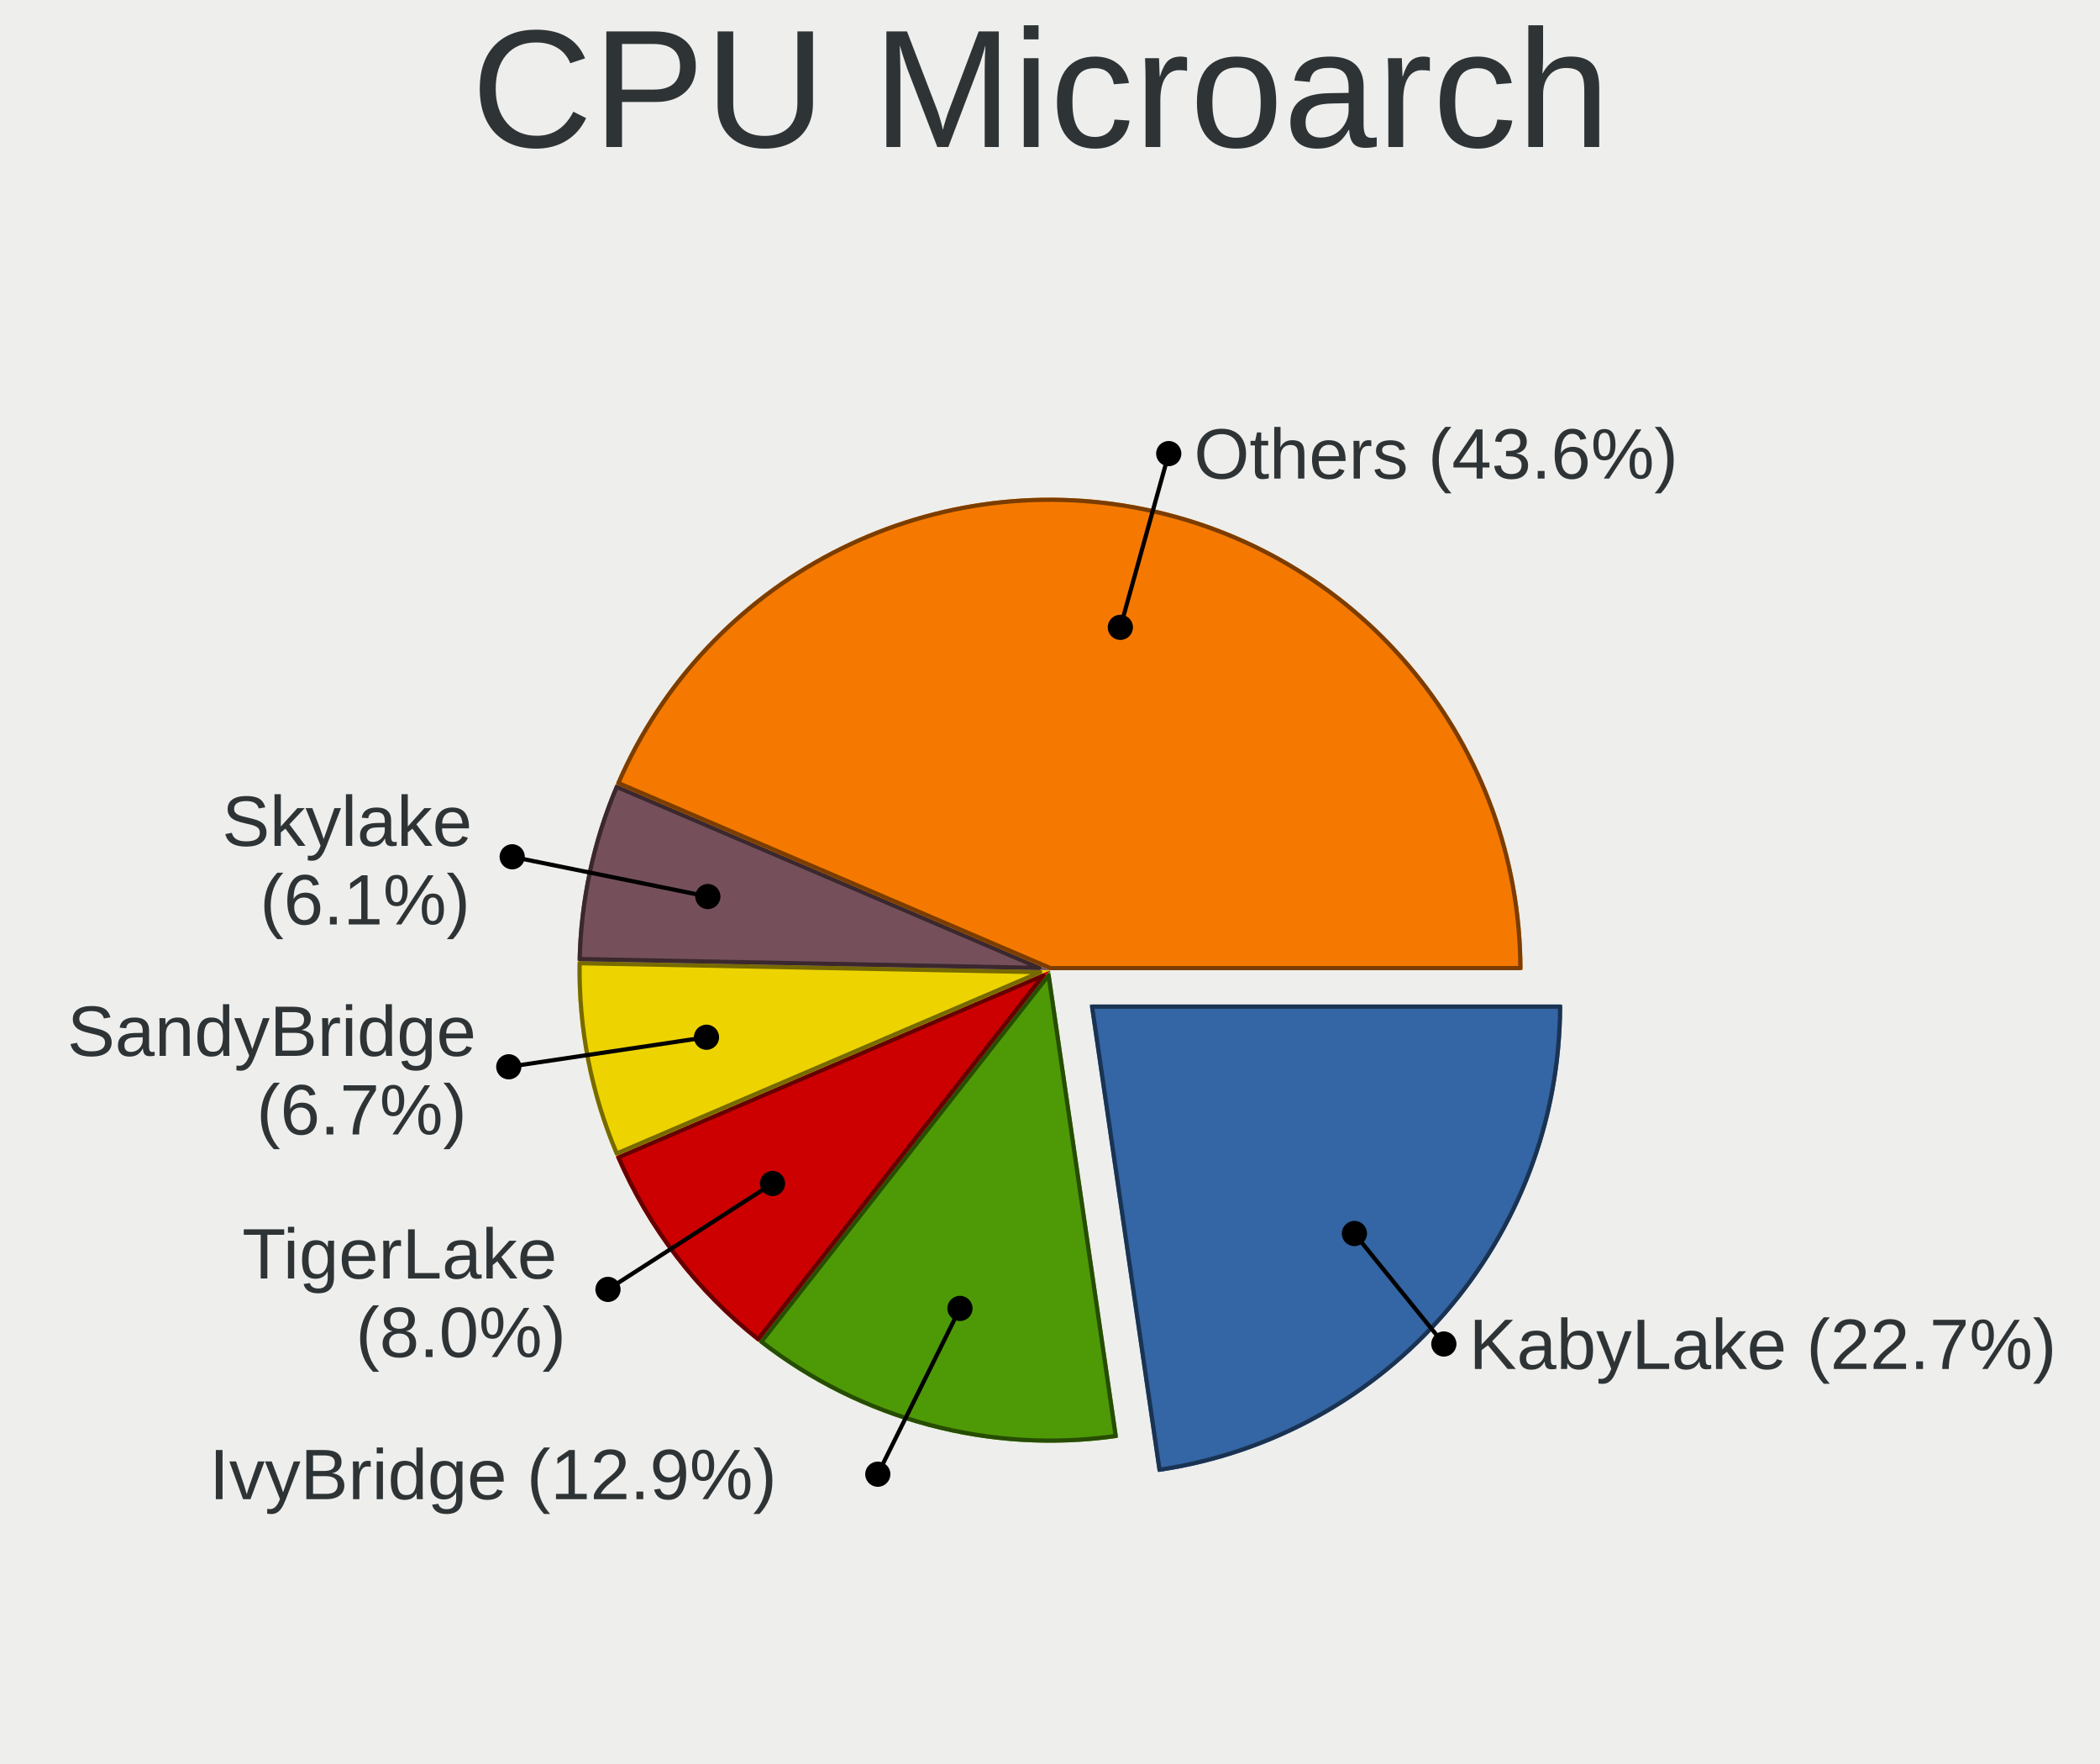
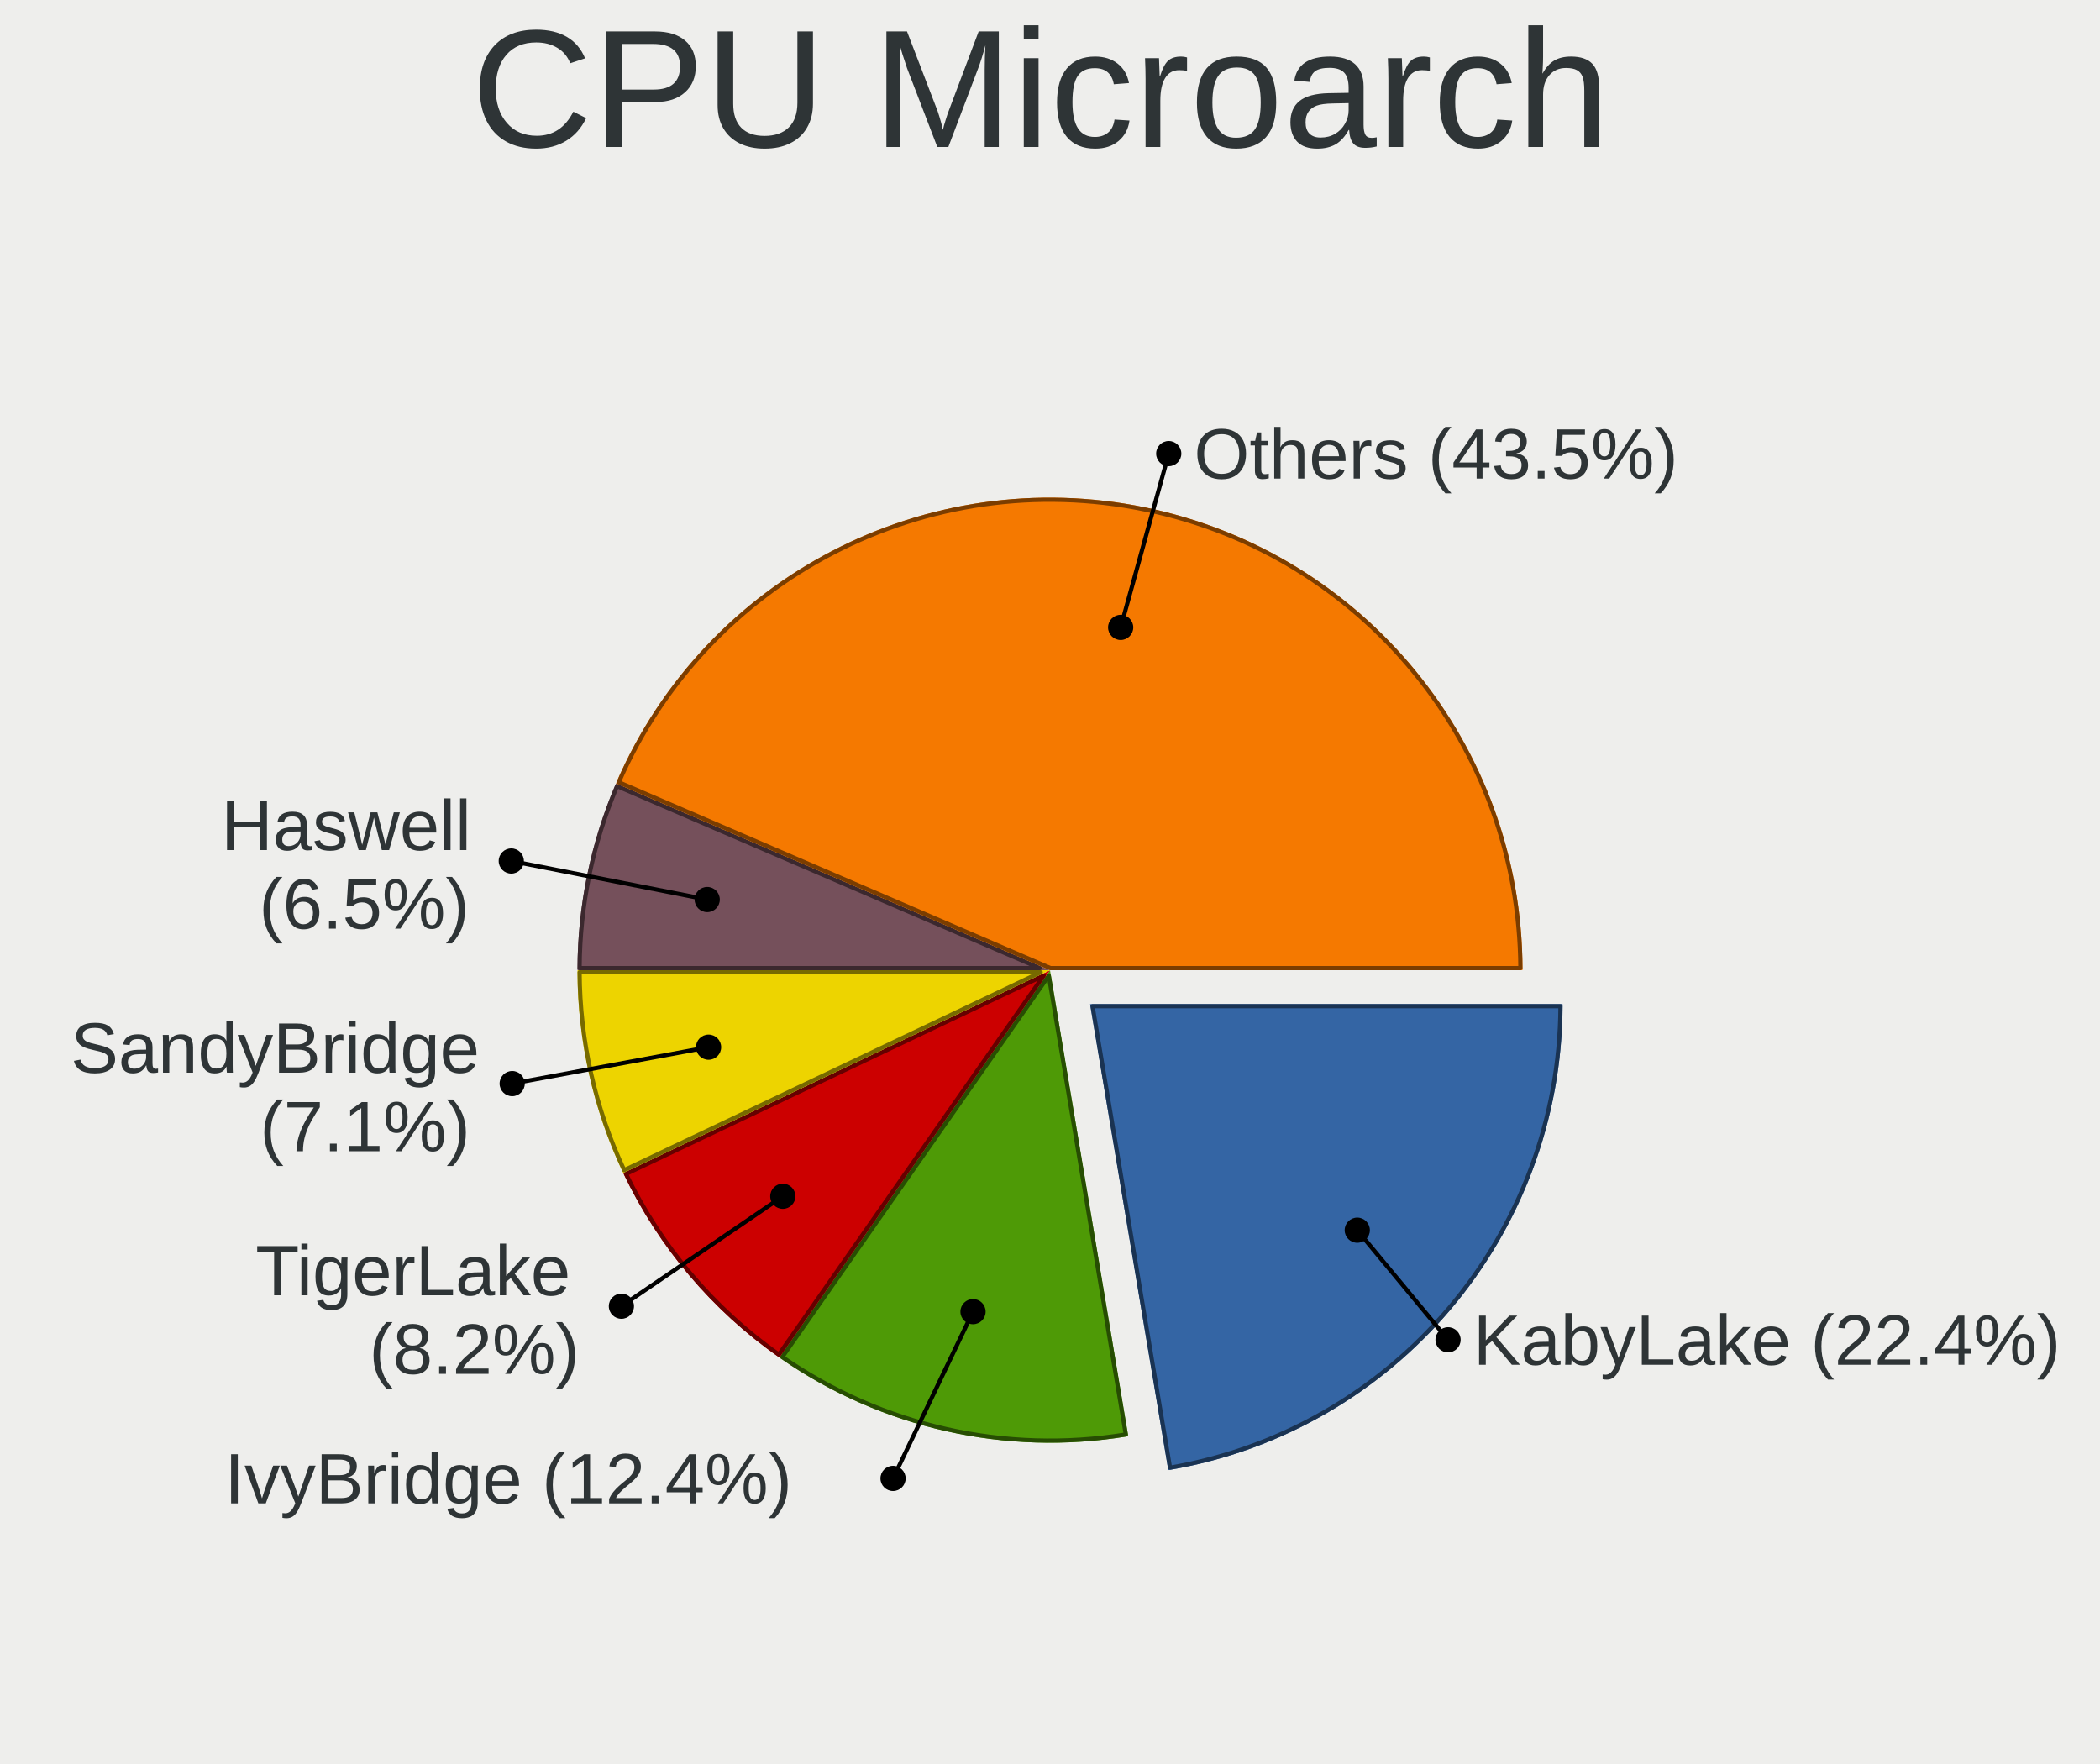
<svg xmlns="http://www.w3.org/2000/svg" width="500" height="420" version="1.0" id="ezcGraph">
  <defs />
  <g id="ezcGraphChart" color-rendering="optimizeQuality" shape-rendering="geometricPrecision" text-rendering="optimizeLegibility">
    <path d=" M 0,420 L 0,0 L 500,0 L 500,420 L 0,420 z " style="fill: #eeeeec; fill-opacity: 1.00; stroke: none;" id="ezcGraphPolygon_1" />
    <path d=" M 0,42 L 0,0 L 500,0 L 500,42 L 0,42 z " style="fill: #000000; fill-opacity: 0.00; stroke: none;" id="ezcGraphPolygon_2" />
-     <path d="M 259.45,239.18 L 371.95,239.18 A 112.50,112.50 0 0,1 275.66,350.50 z" style="fill: #3465a4; fill-opacity: 1.00; stroke: none; cursor: pointer;" id="ezcGraphCircleSector_4" />
-     <path d="M 260.03,239.68 L 371.45,239.68 A 112.00,112.00 0 0,1 276.08,349.94 z" style="fill: none; stroke: #1a3352; stroke-width: 1; stroke-opacity: 1.00; stroke-linecap: round; stroke-linejoin: round;" id="ezcGraphCircleSector_5" />
-     <path d="M 250.00,231.00 L 266.21,342.33 A 112.50,112.50 0 0,1 180.59,319.53 z" style="fill: #4e9a06; fill-opacity: 1.00; stroke: none; cursor: pointer;" id="ezcGraphCircleSector_6" />
-     <path d="M 249.67,232.23 L 265.64,341.90 A 112.00,112.00 0 0,1 181.29,319.45 z" style="fill: none; stroke: #274d03; stroke-width: 1; stroke-opacity: 1.00; stroke-linecap: round; stroke-linejoin: round;" id="ezcGraphCircleSector_7" />
-     <path d="M 250.00,231.00 L 180.59,319.53 A 112.50,112.50 0 0,1 146.59,275.30 z" style="fill: #cc0000; fill-opacity: 1.00; stroke: none; cursor: pointer;" id="ezcGraphCircleSector_8" />
-     <path d="M 248.40,232.23 L 180.50,318.83 A 112.00,112.00 0 0,1 147.25,275.56 z" style="fill: none; stroke: #660000; stroke-width: 1; stroke-opacity: 1.00; stroke-linecap: round; stroke-linejoin: round;" id="ezcGraphCircleSector_9" />
-     <path d="M 250.00,231.00 L 146.59,275.30 A 112.50,112.50 0 0,1 137.52,228.83 z" style="fill: #edd400; fill-opacity: 1.00; stroke: none; cursor: pointer;" id="ezcGraphCircleSector_10" />
-     <path d="M 247.67,231.46 L 146.85,274.64 A 112.00,112.00 0 0,1 138.01,229.34 z" style="fill: none; stroke: #776a00; stroke-width: 1; stroke-opacity: 1.00; stroke-linecap: round; stroke-linejoin: round;" id="ezcGraphCircleSector_11" />
-     <path d="M 250.00,231.00 L 137.52,228.83 A 112.50,112.50 0 0,1 146.59,186.70 z" style="fill: #75505b; fill-opacity: 1.00; stroke: none; cursor: pointer;" id="ezcGraphCircleSector_12" />
-     <path d="M 247.45,230.45 L 138.03,228.34 A 112.00,112.00 0 0,1 146.85,187.36 z" style="fill: none; stroke: #3b282e; stroke-width: 1; stroke-opacity: 1.00; stroke-linecap: round; stroke-linejoin: round;" id="ezcGraphCircleSector_13" />
-     <path d="M 250.00,231.00 L 146.59,186.70 A 112.50,112.50 0 0,1 362.50,231.00 z" style="fill: #f57900; fill-opacity: 1.00; stroke: none;" id="ezcGraphCircleSector_14" />
-     <path d="M 250.10,230.50 L 147.25,186.44 A 112.00,112.00 0 0,1 362.00,230.50 z" style="fill: none; stroke: #7b3d00; stroke-width: 1; stroke-opacity: 1.00; stroke-linecap: round; stroke-linejoin: round;" id="ezcGraphCircleSector_15" />
-     <path d=" M 168.532,213.465 L 121.951,204" style="fill: none; stroke: #000000; stroke-width: 1; stroke-opacity: 1.00; stroke-linecap: round; stroke-linejoin: round;" id="ezcGraphLine_16" />
-     <ellipse cx="168.532" cy="213.465" rx="3" ry="3" style="fill: #000000; fill-opacity: 1.00; stroke: none;" id="ezcGraphCircle_17" />
-     <ellipse cx="121.951" cy="204" rx="3" ry="3" style="fill: #000000; fill-opacity: 1.00; stroke: none;" id="ezcGraphCircle_18" />
-     <path d=" M 168.21,246.962 L 121.134,254" style="fill: none; stroke: #000000; stroke-width: 1; stroke-opacity: 1.00; stroke-linecap: round; stroke-linejoin: round;" id="ezcGraphLine_20" />
-     <ellipse cx="168.21" cy="246.962" rx="3" ry="3" style="fill: #000000; fill-opacity: 1.00; stroke: none;" id="ezcGraphCircle_21" />
-     <ellipse cx="121.134" cy="254" rx="3" ry="3" style="fill: #000000; fill-opacity: 1.00; stroke: none;" id="ezcGraphCircle_22" />
-     <path d=" M 183.928,281.783 L 144.758,307" style="fill: none; stroke: #000000; stroke-width: 1; stroke-opacity: 1.00; stroke-linecap: round; stroke-linejoin: round;" id="ezcGraphLine_24" />
-     <ellipse cx="183.928" cy="281.783" rx="3" ry="3" style="fill: #000000; fill-opacity: 1.00; stroke: none;" id="ezcGraphCircle_25" />
-     <ellipse cx="144.758" cy="307" rx="3" ry="3" style="fill: #000000; fill-opacity: 1.00; stroke: none;" id="ezcGraphCircle_26" />
-     <path d=" M 228.561,311.528 L 209,351" style="fill: none; stroke: #000000; stroke-width: 1; stroke-opacity: 1.00; stroke-linecap: round; stroke-linejoin: round;" id="ezcGraphLine_28" />
-     <ellipse cx="228.561" cy="311.528" rx="3" ry="3" style="fill: #000000; fill-opacity: 1.00; stroke: none;" id="ezcGraphCircle_29" />
-     <ellipse cx="209" cy="351" rx="3" ry="3" style="fill: #000000; fill-opacity: 1.00; stroke: none;" id="ezcGraphCircle_30" />
-     <path d=" M 266.75,149.367 L 278.271,108" style="fill: none; stroke: #000000; stroke-width: 1; stroke-opacity: 1.00; stroke-linecap: round; stroke-linejoin: round;" id="ezcGraphLine_32" />
-     <ellipse cx="266.75" cy="149.367" rx="3" ry="3" style="fill: #000000; fill-opacity: 1.00; stroke: none;" id="ezcGraphCircle_33" />
+     <path d="M 259.54,239.07 L 372.04,239.07 A 112.50,112.50 0 0,1 278.17,350.02 z" style="fill: #3465a4; fill-opacity: 1.00; stroke: none; cursor: pointer;" id="ezcGraphCircleSector_4" />
+     <path d="M 260.13,239.57 L 371.54,239.57 A 112.00,112.00 0 0,1 278.58,349.45 z" style="fill: none; stroke: #1a3352; stroke-width: 1; stroke-opacity: 1.00; stroke-linecap: round; stroke-linejoin: round;" id="ezcGraphCircleSector_5" />
+     <path d="M 250.00,231.00 L 268.62,341.95 A 112.50,112.50 0 0,1 185.57,323.22 z" style="fill: #4e9a06; fill-opacity: 1.00; stroke: none; cursor: pointer;" id="ezcGraphCircleSector_6" />
+     <path d="M 249.71,232.29 L 268.05,341.54 A 112.00,112.00 0 0,1 186.26,323.10 z" style="fill: none; stroke: #274d03; stroke-width: 1; stroke-opacity: 1.00; stroke-linecap: round; stroke-linejoin: round;" id="ezcGraphCircleSector_7" />
+     <path d="M 250.00,231.00 L 185.57,323.22 A 112.50,112.50 0 0,1 148.38,279.28 z" style="fill: #cc0000; fill-opacity: 1.00; stroke: none; cursor: pointer;" id="ezcGraphCircleSector_8" />
+     <path d="M 248.51,232.26 L 185.44,322.52 A 112.00,112.00 0 0,1 149.05,279.51 z" style="fill: none; stroke: #660000; stroke-width: 1; stroke-opacity: 1.00; stroke-linecap: round; stroke-linejoin: round;" id="ezcGraphCircleSector_9" />
+     <path d="M 250.00,231.00 L 148.38,279.28 A 112.50,112.50 0 0,1 137.50,231.00 z" style="fill: #edd400; fill-opacity: 1.00; stroke: none; cursor: pointer;" id="ezcGraphCircleSector_10" />
+     <path d="M 247.78,231.50 L 148.62,278.61 A 112.00,112.00 0 0,1 138.00,231.50 z" style="fill: none; stroke: #776a00; stroke-width: 1; stroke-opacity: 1.00; stroke-linecap: round; stroke-linejoin: round;" id="ezcGraphCircleSector_11" />
+     <path d="M 250.00,231.00 L 137.50,231.00 A 112.50,112.50 0 0,1 146.67,186.51 z" style="fill: #75505b; fill-opacity: 1.00; stroke: none; cursor: pointer;" id="ezcGraphCircleSector_12" />
+     <path d="M 247.57,230.50 L 138.00,230.50 A 112.00,112.00 0 0,1 146.93,187.17 z" style="fill: none; stroke: #3b282e; stroke-width: 1; stroke-opacity: 1.00; stroke-linecap: round; stroke-linejoin: round;" id="ezcGraphCircleSector_13" />
+     <path d="M 250.00,231.00 L 146.67,186.51 A 112.50,112.50 0 0,1 362.50,231.00 z" style="fill: #f57900; fill-opacity: 1.00; stroke: none;" id="ezcGraphCircleSector_14" />
+     <path d="M 250.10,230.50 L 147.33,186.25 A 112.00,112.00 0 0,1 362.00,230.50 z" style="fill: none; stroke: #7b3d00; stroke-width: 1; stroke-opacity: 1.00; stroke-linecap: round; stroke-linejoin: round;" id="ezcGraphCircleSector_15" />
+     <path d=" M 168.382,214.177 L 121.734,205" style="fill: none; stroke: #000000; stroke-width: 1; stroke-opacity: 1.00; stroke-linecap: round; stroke-linejoin: round;" id="ezcGraphLine_16" />
+     <ellipse cx="168.382" cy="214.177" rx="3" ry="3" style="fill: #000000; fill-opacity: 1.00; stroke: none;" id="ezcGraphCircle_17" />
+     <ellipse cx="121.734" cy="205" rx="3" ry="3" style="fill: #000000; fill-opacity: 1.00; stroke: none;" id="ezcGraphCircle_18" />
+     <path d=" M 168.707,249.329 L 121.951,258" style="fill: none; stroke: #000000; stroke-width: 1; stroke-opacity: 1.00; stroke-linecap: round; stroke-linejoin: round;" id="ezcGraphLine_20" />
+     <ellipse cx="168.707" cy="249.329" rx="3" ry="3" style="fill: #000000; fill-opacity: 1.00; stroke: none;" id="ezcGraphCircle_21" />
+     <ellipse cx="121.951" cy="258" rx="3" ry="3" style="fill: #000000; fill-opacity: 1.00; stroke: none;" id="ezcGraphCircle_22" />
+     <path d=" M 186.383,284.827 L 147.953,311" style="fill: none; stroke: #000000; stroke-width: 1; stroke-opacity: 1.00; stroke-linecap: round; stroke-linejoin: round;" id="ezcGraphLine_24" />
+     <ellipse cx="186.383" cy="284.827" rx="3" ry="3" style="fill: #000000; fill-opacity: 1.00; stroke: none;" id="ezcGraphCircle_25" />
+     <ellipse cx="147.953" cy="311" rx="3" ry="3" style="fill: #000000; fill-opacity: 1.00; stroke: none;" id="ezcGraphCircle_26" />
+     <path d=" M 231.671,312.293 L 212.631,352" style="fill: none; stroke: #000000; stroke-width: 1; stroke-opacity: 1.00; stroke-linecap: round; stroke-linejoin: round;" id="ezcGraphLine_28" />
+     <ellipse cx="231.671" cy="312.293" rx="3" ry="3" style="fill: #000000; fill-opacity: 1.00; stroke: none;" id="ezcGraphCircle_29" />
+     <ellipse cx="212.631" cy="352" rx="3" ry="3" style="fill: #000000; fill-opacity: 1.00; stroke: none;" id="ezcGraphCircle_30" />
+     <path d=" M 266.824,149.382 L 278.271,108" style="fill: none; stroke: #000000; stroke-width: 1; stroke-opacity: 1.00; stroke-linecap: round; stroke-linejoin: round;" id="ezcGraphLine_32" />
+     <ellipse cx="266.824" cy="149.382" rx="3" ry="3" style="fill: #000000; fill-opacity: 1.00; stroke: none;" id="ezcGraphCircle_33" />
    <ellipse cx="278.271" cy="108" rx="3" ry="3" style="fill: #000000; fill-opacity: 1.00; stroke: none;" id="ezcGraphCircle_34" />
-     <path d=" M 322.481,293.694 L 343.772,320" style="fill: none; stroke: #000000; stroke-width: 1; stroke-opacity: 1.00; stroke-linecap: round; stroke-linejoin: round;" id="ezcGraphLine_36" />
-     <ellipse cx="322.481" cy="293.694" rx="3" ry="3" style="fill: #000000; fill-opacity: 1.00; stroke: none;" id="ezcGraphCircle_37" />
-     <ellipse cx="343.772" cy="320" rx="3" ry="3" style="fill: #000000; fill-opacity: 1.00; stroke: none;" id="ezcGraphCircle_38" />
+     <path d=" M 323.159,292.901 L 344.775,319" style="fill: none; stroke: #000000; stroke-width: 1; stroke-opacity: 1.00; stroke-linecap: round; stroke-linejoin: round;" id="ezcGraphLine_36" />
+     <ellipse cx="323.159" cy="292.901" rx="3" ry="3" style="fill: #000000; fill-opacity: 1.00; stroke: none;" id="ezcGraphCircle_37" />
+     <ellipse cx="344.775" cy="319" rx="3" ry="3" style="fill: #000000; fill-opacity: 1.00; stroke: none;" id="ezcGraphCircle_38" />
    <g id="ezcGraphTextBox_3">
      <path d=" M 111.7,42 L 111.7,0.5 L 388.8,0.5 L 388.8,42 L 111.7,42 z " style="fill: #ffffff; fill-opacity: 0.00; stroke: none;" id="ezcGraphPolygon_40" />
      <text id="ezcGraphTextBox_3_text" x="112.2" text-length="275.6px" y="35" style="font-size: 40px; font-family: 'Arial'; fill: #2e3436; fill-opacity: 1.00; stroke: none;">CPU Microarch</text>
    </g>
    <g id="ezcGraphTextBox_19" style=" cursor: pointer;">
-       <path d=" M 52.381,222.05 L 52.381,186.45 L 116.951,186.45 L 116.951,222.05 L 52.381,222.05 z " style="fill: #ffffff; fill-opacity: 0.00; stroke: none;" id="ezcGraphPolygon_41" />
-       <text id="ezcGraphTextBox_19_text" x="52.881" text-length="63.07px" y="201.4" style="font-size: 17px; font-family: 'Arial'; fill: #2e3436; fill-opacity: 1.00; stroke: none;">Skylake</text>
-       <text id="ezcGraphTextBox_19_text" x="61.891" text-length="54.06px" y="220.1" style="font-size: 17px; font-family: 'Arial'; fill: #2e3436; fill-opacity: 1.00; stroke: none;">(6.1%)</text>
+       <path d=" M 52.164,223.05 L 52.164,187.45 L 116.734,187.45 L 116.734,223.05 L 52.164,223.05 z " style="fill: #ffffff; fill-opacity: 0.00; stroke: none;" id="ezcGraphPolygon_41" />
+       <text id="ezcGraphTextBox_19_text" x="52.664" text-length="63.07px" y="202.4" style="font-size: 17px; font-family: 'Arial'; fill: #2e3436; fill-opacity: 1.00; stroke: none;">Haswell</text>
+       <text id="ezcGraphTextBox_19_text" x="61.674" text-length="54.06px" y="221.1" style="font-size: 17px; font-family: 'Arial'; fill: #2e3436; fill-opacity: 1.00; stroke: none;">(6.5%)</text>
    </g>
    <g id="ezcGraphTextBox_23" style=" cursor: pointer;">
-       <path d=" M 15.524,272.05 L 15.524,236.45 L 116.134,236.45 L 116.134,272.05 L 15.524,272.05 z " style="fill: #ffffff; fill-opacity: 0.00; stroke: none;" id="ezcGraphPolygon_42" />
-       <text id="ezcGraphTextBox_23_text" x="16.024" text-length="99.11px" y="251.4" style="font-size: 17px; font-family: 'Arial'; fill: #2e3436; fill-opacity: 1.00; stroke: none;">SandyBridge</text>
-       <text id="ezcGraphTextBox_23_text" x="61.074" text-length="54.06px" y="270.1" style="font-size: 17px; font-family: 'Arial'; fill: #2e3436; fill-opacity: 1.00; stroke: none;">(6.7%)</text>
+       <path d=" M 16.341,276.05 L 16.341,240.45 L 116.951,240.45 L 116.951,276.05 L 16.341,276.05 z " style="fill: #ffffff; fill-opacity: 0.00; stroke: none;" id="ezcGraphPolygon_42" />
+       <text id="ezcGraphTextBox_23_text" x="16.841" text-length="99.11px" y="255.4" style="font-size: 17px; font-family: 'Arial'; fill: #2e3436; fill-opacity: 1.00; stroke: none;">SandyBridge</text>
+       <text id="ezcGraphTextBox_23_text" x="61.891" text-length="54.06px" y="274.1" style="font-size: 17px; font-family: 'Arial'; fill: #2e3436; fill-opacity: 1.00; stroke: none;">(7.1%)</text>
    </g>
    <g id="ezcGraphTextBox_27" style=" cursor: pointer;">
-       <path d=" M 57.168,325.05 L 57.168,289.45 L 139.758,289.45 L 139.758,325.05 L 57.168,325.05 z " style="fill: #ffffff; fill-opacity: 0.00; stroke: none;" id="ezcGraphPolygon_43" />
-       <text id="ezcGraphTextBox_27_text" x="57.668" text-length="81.09px" y="304.4" style="font-size: 17px; font-family: 'Arial'; fill: #2e3436; fill-opacity: 1.00; stroke: none;">TigerLake</text>
-       <text id="ezcGraphTextBox_27_text" x="84.698" text-length="54.06px" y="323.1" style="font-size: 17px; font-family: 'Arial'; fill: #2e3436; fill-opacity: 1.00; stroke: none;">(8.0%)</text>
+       <path d=" M 60.363,329.05 L 60.363,293.45 L 142.953,293.45 L 142.953,329.05 L 60.363,329.05 z " style="fill: #ffffff; fill-opacity: 0.00; stroke: none;" id="ezcGraphPolygon_43" />
+       <text id="ezcGraphTextBox_27_text" x="60.863" text-length="81.09px" y="308.4" style="font-size: 17px; font-family: 'Arial'; fill: #2e3436; fill-opacity: 1.00; stroke: none;">TigerLake</text>
+       <text id="ezcGraphTextBox_27_text" x="87.893" text-length="54.06px" y="327.1" style="font-size: 17px; font-family: 'Arial'; fill: #2e3436; fill-opacity: 1.00; stroke: none;">(8.2%)</text>
    </g>
    <g id="ezcGraphTextBox_31" style=" cursor: pointer;">
-       <path d=" M 49.33,360.5 L 49.33,342 L 204,342 L 204,360.5 L 49.33,360.5 z " style="fill: #ffffff; fill-opacity: 0.00; stroke: none;" id="ezcGraphPolygon_44" />
-       <text id="ezcGraphTextBox_31_text" x="49.83" text-length="153.17px" y="356.95" style="font-size: 17px; font-family: 'Arial'; fill: #2e3436; fill-opacity: 1.00; stroke: none;">IvyBridge (12.9%)</text>
+       <path d=" M 52.961,361.5 L 52.961,343 L 207.631,343 L 207.631,361.5 L 52.961,361.5 z " style="fill: #ffffff; fill-opacity: 0.00; stroke: none;" id="ezcGraphPolygon_44" />
+       <text id="ezcGraphTextBox_31_text" x="53.461" text-length="153.17px" y="357.95" style="font-size: 17px; font-family: 'Arial'; fill: #2e3436; fill-opacity: 1.00; stroke: none;">IvyBridge (12.4%)</text>
    </g>
    <g id="ezcGraphTextBox_35">
      <path d=" M 283.771,117.5 L 283.771,99 L 411.411,99 L 411.411,117.5 L 283.771,117.5 z " style="fill: #ffffff; fill-opacity: 0.00; stroke: none;" id="ezcGraphPolygon_45" />
-       <text id="ezcGraphTextBox_35_text" x="284.271" text-length="126.14px" y="113.95" style="font-size: 17px; font-family: 'Arial'; fill: #2e3436; fill-opacity: 1.00; stroke: none;">Others (43.6%)</text>
+       <text id="ezcGraphTextBox_35_text" x="284.271" text-length="126.14px" y="113.95" style="font-size: 17px; font-family: 'Arial'; fill: #2e3436; fill-opacity: 1.00; stroke: none;">Others (43.5%)</text>
    </g>
    <g id="ezcGraphTextBox_39" style=" cursor: pointer;">
-       <path d=" M 349.272,329.5 L 349.272,311 L 494.932,311 L 494.932,329.5 L 349.272,329.5 z " style="fill: #ffffff; fill-opacity: 0.00; stroke: none;" id="ezcGraphPolygon_46" />
-       <text id="ezcGraphTextBox_39_text" x="349.772" text-length="144.16px" y="325.95" style="font-size: 17px; font-family: 'Arial'; fill: #2e3436; fill-opacity: 1.00; stroke: none;">KabyLake (22.7%)</text>
+       <path d=" M 350.275,328.5 L 350.275,310 L 495.935,310 L 495.935,328.5 L 350.275,328.5 z " style="fill: #ffffff; fill-opacity: 0.00; stroke: none;" id="ezcGraphPolygon_46" />
+       <text id="ezcGraphTextBox_39_text" x="350.775" text-length="144.16px" y="324.95" style="font-size: 17px; font-family: 'Arial'; fill: #2e3436; fill-opacity: 1.00; stroke: none;">KabyLake (22.4%)</text>
    </g>
  </g>
</svg>
